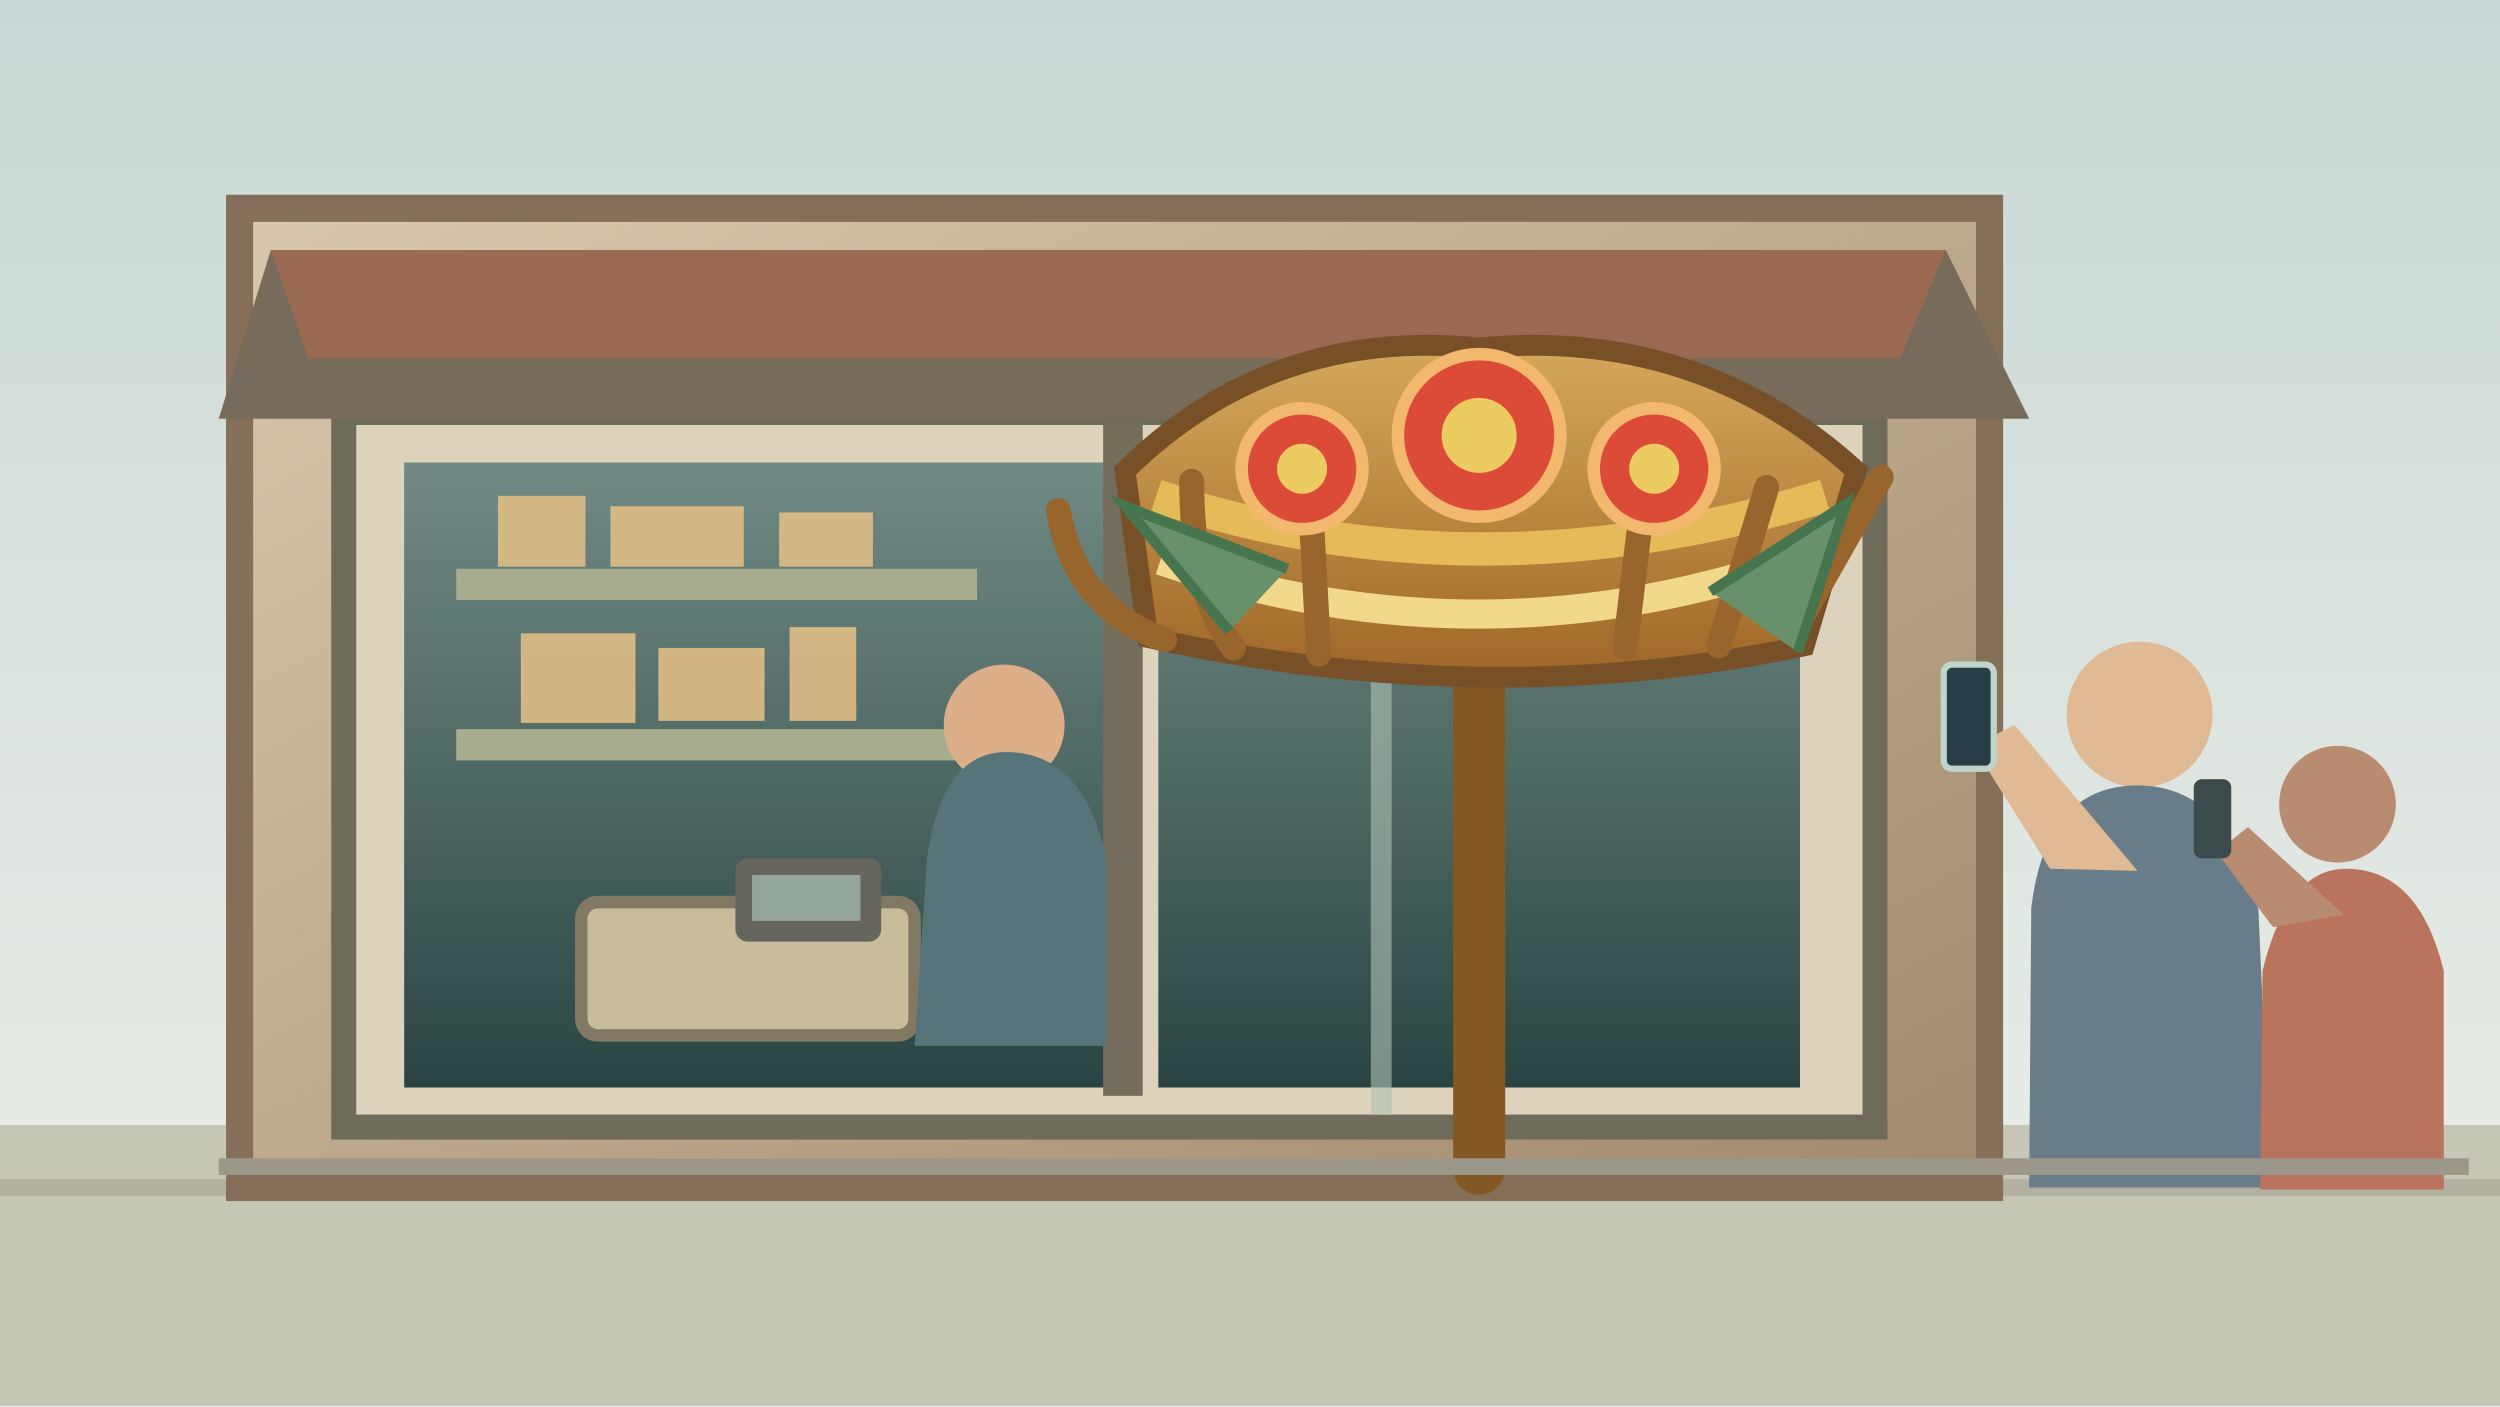
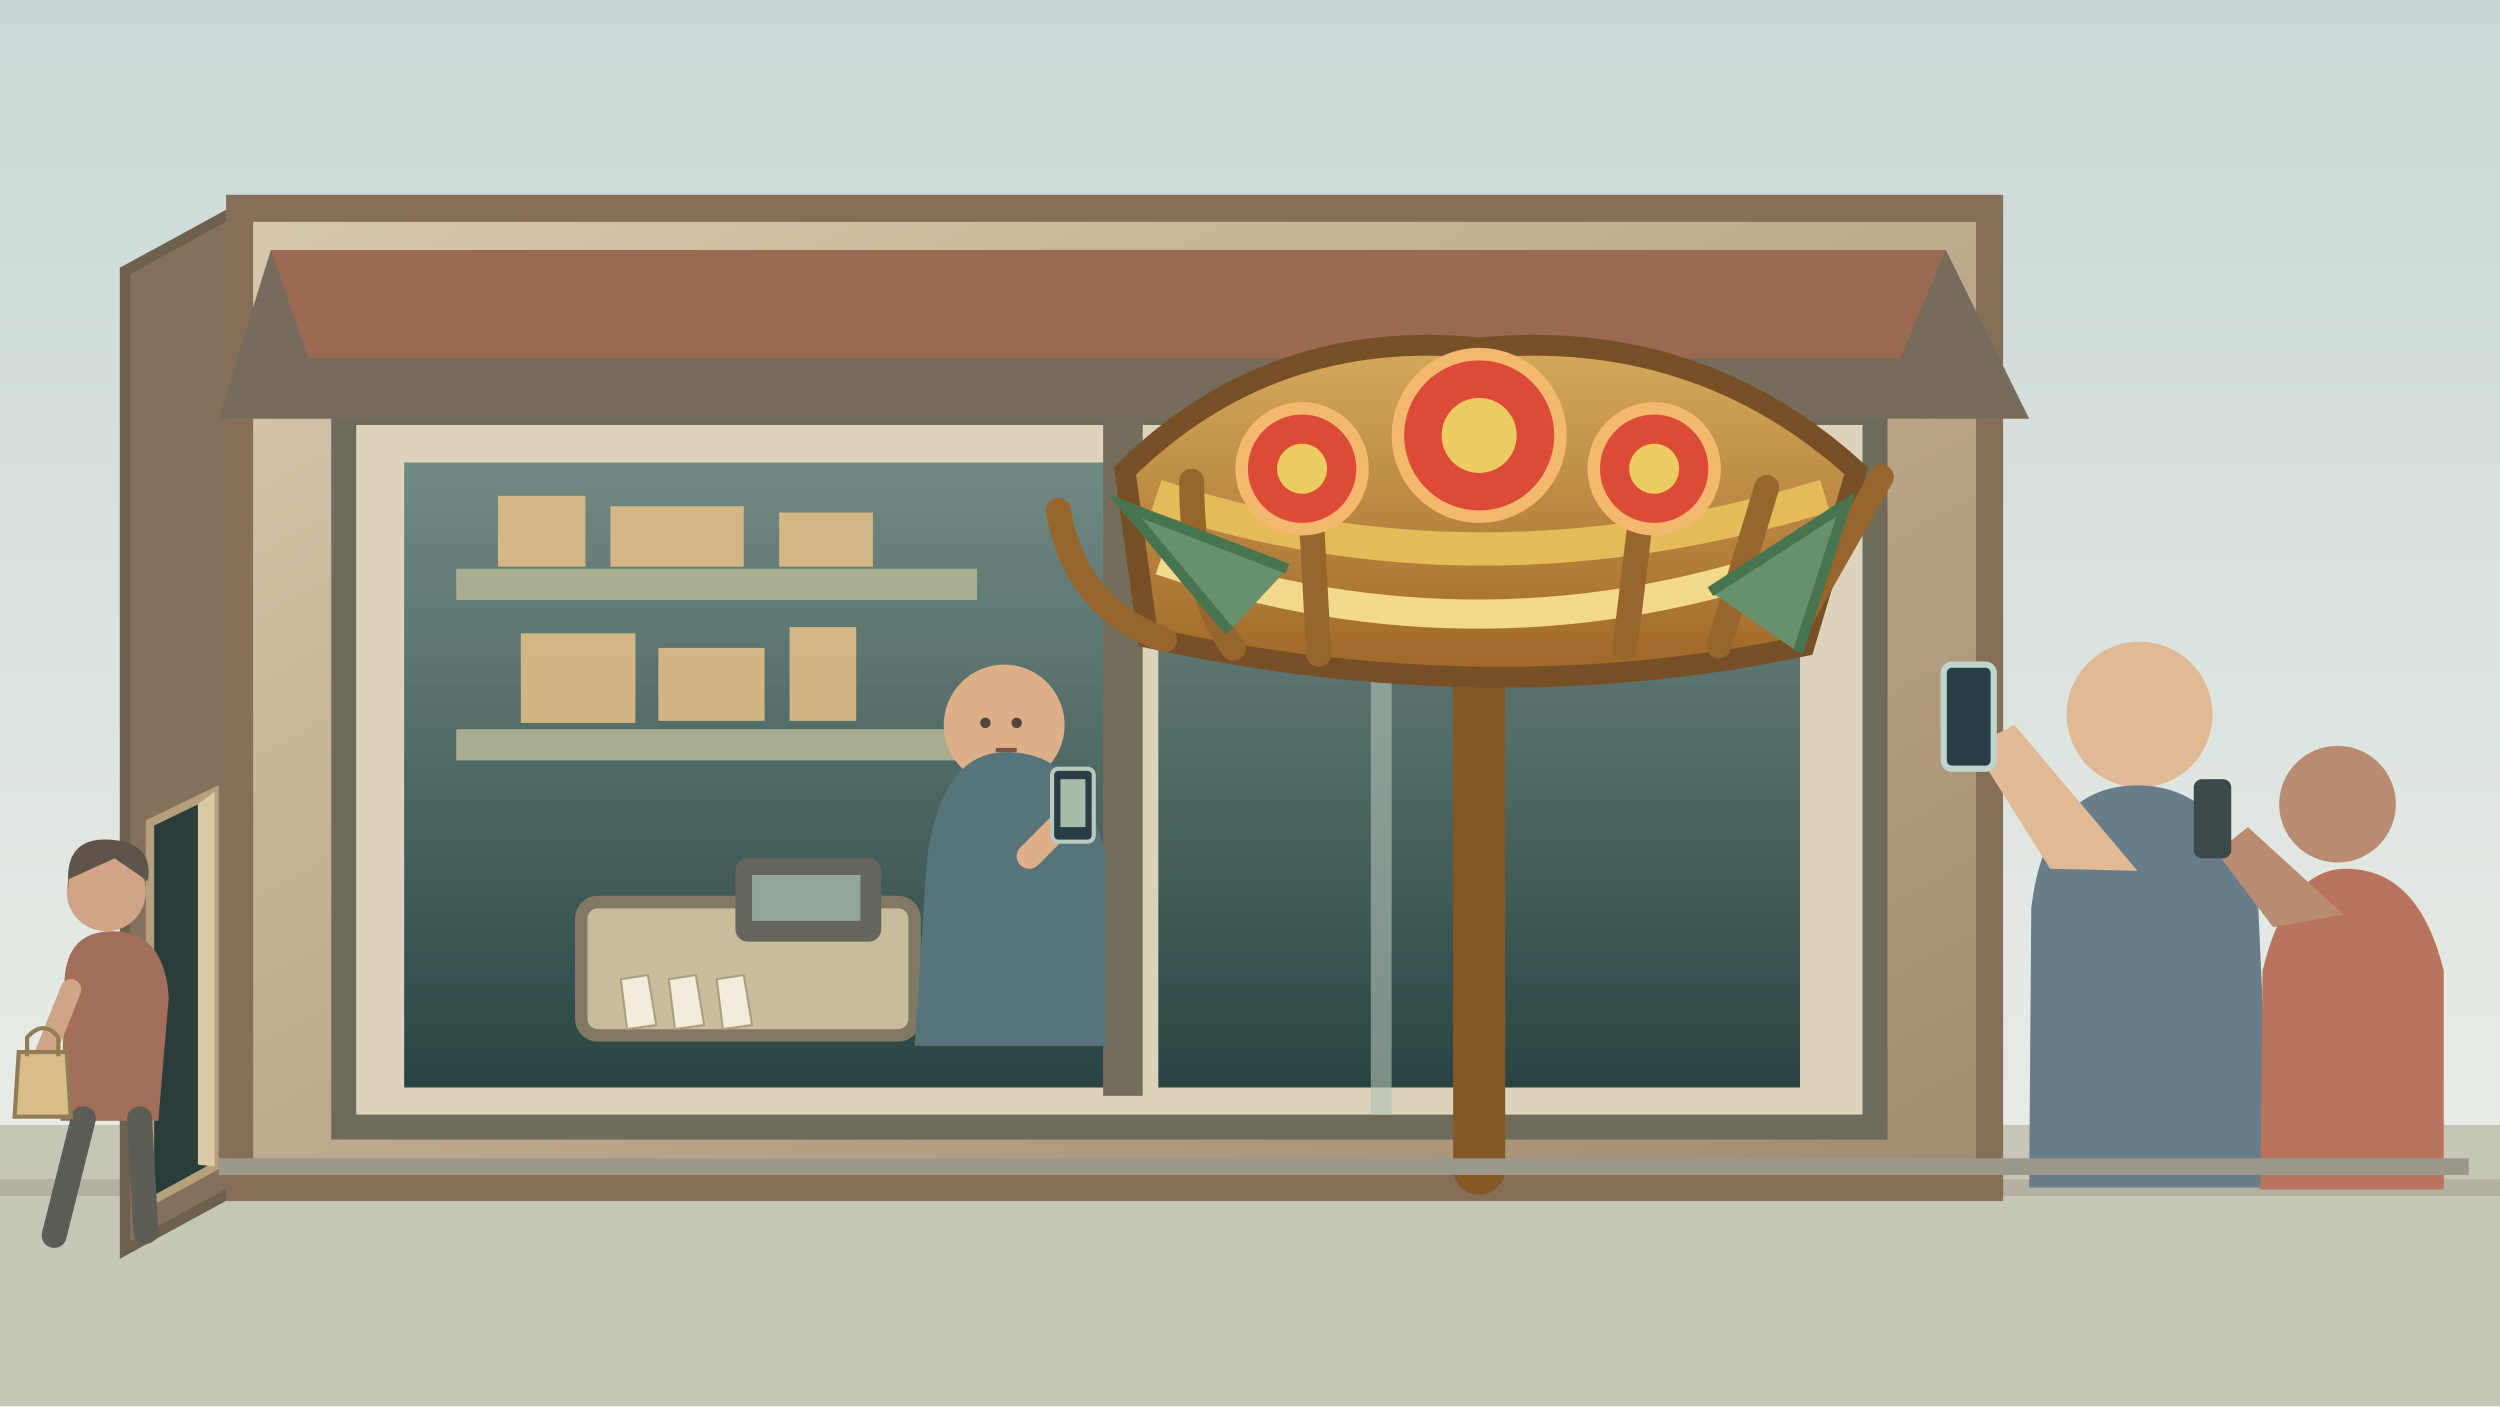
- <svg xmlns="http://www.w3.org/2000/svg" width="1200" height="675" viewBox="0 0 1200 675" role="img" aria-label="商店街の雑貨店入口を巨大な熊手が塞ぎ、外では写真待ち、店内のレジは空いている創作イラスト" data-visual-topic="document" data-article-sha256="b209097c16e4ac6e56adf5d4704f4925653f60084285071768bb7e64d93315f2">
+ <svg xmlns="http://www.w3.org/2000/svg" width="1200" height="675" viewBox="0 0 1200 675" role="img" aria-label="正面を特大熊手の撮影場所にした店で、店主はスマホを見つめ、買い物客は脇の狭い入口から離れていく創作イラスト" data-visual-topic="document" data-article-sha256="ec70546849b3ce4e90257f28c9c71f267a12252e14df0bbf737febf587e3c6ea">
  <defs>
    <linearGradient id="sky" x1="0" y1="0" x2="0" y2="1">
      <stop stop-color="#c9d8d6" />
      <stop offset="1" stop-color="#eff0e9" />
    </linearGradient>
    <linearGradient id="front" x1="0" y1="0" x2="1" y2="1">
      <stop stop-color="#d8c8ad" />
      <stop offset="1" stop-color="#a28a6e" />
    </linearGradient>
    <linearGradient id="glass" x1="0" y1="0" x2="0" y2="1">
      <stop stop-color="#65817d" stop-opacity=".9" />
      <stop offset="1" stop-color="#294442" />
    </linearGradient>
    <linearGradient id="wood" x1="0" y1="0" x2="0" y2="1">
      <stop stop-color="#d5a85b" />
      <stop offset="1" stop-color="#9f6728" />
    </linearGradient>
  </defs>
  <rect width="1200" height="675" fill="url(#sky)" />
  <path d="M0 540h1200v135H0z" fill="#c6c6b6" />
  <path d="M0 570h1200" stroke="#b2b1a1" stroke-width="8" />
+   <path d="M60 130l55-30v470l-55 30z" fill="#83715c" stroke="#6d614e" stroke-width="5" />
+   <path d="M72 395l31-15v180l-31 17z" fill="#293e3b" stroke="#b5a07b" stroke-width="4" />
+   <path d="M95 386v173l8 1V380z" fill="#dbc9a2" />
  <path d="M115 100h840v470H115z" fill="url(#front)" stroke="#856f59" stroke-width="13" />
  <rect x="165" y="198" width="735" height="343" fill="#ddd3bd" stroke="#6f6b5b" stroke-width="12" />
  <rect x="194" y="222" width="345" height="300" fill="url(#glass)" />
  <rect x="556" y="222" width="308" height="300" fill="url(#glass)" />
  <path d="M539 202v324" stroke="#756d5c" stroke-width="19" />
  <rect x="219" y="273" width="250" height="15" fill="#a9ad90" />
  <rect x="219" y="350" width="250" height="15" fill="#a9ad90" />
  <g fill="#dfbd85" opacity=".9">
    <rect x="239" y="238" width="42" height="34" />
    <rect x="293" y="243" width="64" height="29" />
    <rect x="374" y="246" width="45" height="26" />
    <rect x="250" y="304" width="55" height="43" />
    <rect x="316" y="311" width="51" height="35" />
    <rect x="379" y="301" width="32" height="45" />
  </g>
  <rect x="279" y="433" width="160" height="64" rx="8" fill="#c9bc9b" stroke="#817963" stroke-width="6" />
  <rect x="353" y="412" width="70" height="40" rx="6" fill="#66665f" />
  <rect x="361" y="420" width="52" height="22" fill="#94a69c" />
+   <g fill="#f2edda" stroke="#a99d83" stroke-width="1">
+     <path d="M298 470l13-2 4 24-14 2z" />
+     <path d="M321 470l13-2 4 24-14 2z" />
+     <path d="M344 470l13-2 4 24-14 2z" />
+   </g>
  <path d="M658 235h10v300h-10z" fill="#b0c1b4" opacity=".6" />
  <path d="M130 120h804l40 81H105z" fill="#776b5b" />
  <path d="M130 120h804l-22 52H148z" fill="#9b6a53" />
  <g transform="translate(0 12)">
    <path d="M710 549L710 168" stroke="#845825" stroke-width="25" stroke-linecap="round" />
    <path d="M540 214Q610 145 710 155Q815 145 891 214L866 298Q715 330 551 294z" fill="url(#wood)" stroke="#775028" stroke-width="10" />
    <path d="M555 226Q708 277 876 226" fill="none" stroke="#e5ba58" stroke-width="16" />
    <path d="M557 257Q714 310 869 254" fill="none" stroke="#f2d88a" stroke-width="14" />
    <path d="M559 295q-43-15-51-62M592 299q-20-27-20-80M633 302l-5-92M780 299l11-91M825 298l23-76M865 284l38-67" fill="none" stroke="#98662c" stroke-width="12" stroke-linecap="round" />
    <g fill="#db4b38" stroke="#f2b86d" stroke-width="6">
      <circle cx="625" cy="213" r="29" />
      <circle cx="710" cy="197" r="39" />
      <circle cx="794" cy="213" r="29" />
    </g>
    <g fill="#eccc61">
      <circle cx="625" cy="213" r="12" />
      <circle cx="710" cy="197" r="18" />
      <circle cx="794" cy="213" r="12" />
    </g>
    <path d="M590 291l-50-60 78 30M821 272l65-42-23 71" fill="#68916b" stroke="#47754f" stroke-width="5" />
  </g>
  <circle cx="482" cy="348" r="29" fill="#ddaf88" />
  <path d="M445 412q7-51 38-51 37 0 48 51v90h-92z" fill="#57747a" />
+   <path d="M494 411l17-17" fill="none" stroke="#ddaf88" stroke-width="12" stroke-linecap="round" />
+   <rect x="505" y="369" width="20" height="35" rx="3" fill="#283d45" stroke="#b8c9bf" stroke-width="2" />
+   <rect x="509" y="374" width="12" height="23" fill="#a8bcaa" />
+   <circle cx="473" cy="347" r="2.5" fill="#51453c" />
+   <circle cx="488" cy="347" r="2.5" fill="#51453c" />
+   <path d="M478 360h10" stroke="#765448" stroke-width="2" />
  <g>
    <circle cx="1027" cy="343" r="35" fill="#e0ba95" />
    <path d="M975 436q7-59 51-59 43 0 58 59l6 134H974z" fill="#697c89" />
    <path d="M984 417l-37-59 20-10 59 70" fill="#e0ba95" />
    <rect x="933" y="319" width="24" height="50" rx="4" fill="#283d45" stroke="#c0d4ce" stroke-width="3" />
    <circle cx="1122" cy="386" r="28" fill="#b98c71" />
    <path d="M1086 466q12-49 40-49 35 0 47 49v105h-88z" fill="#ba735d" />
    <path d="M1091 445l-27-36 15-12 46 42" fill="#b98c71" />
    <rect x="1053" y="374" width="18" height="38" rx="4" fill="#3c4a4b" />
  </g>
+   <circle cx="51" cy="428" r="19" fill="#cfa586" />
+   <path d="M33 427q-3-25 19-24t19 20l-16-11-22 10z" fill="#5e544b" />
+   <path d="M31 478q-2-31 23-31t27 32l-5 59H29z" fill="#a36e59" />
+   <path d="M40 537l-14 56m41-56 3 54" fill="none" stroke="#5c5d55" stroke-width="12" stroke-linecap="round" />
+   <path d="M34 475l-12 30" stroke="#cfa586" stroke-width="10" stroke-linecap="round" />
+   <path d="M9 505h23l2 31H7z" fill="#d7bd87" stroke="#927c55" stroke-width="2" />
+   <path d="M13 507v-9q8-9 15 0v9" fill="none" stroke="#927c55" stroke-width="2" />
  <path d="M105 560h1080" stroke="#9b978a" stroke-width="8" />
</svg>
